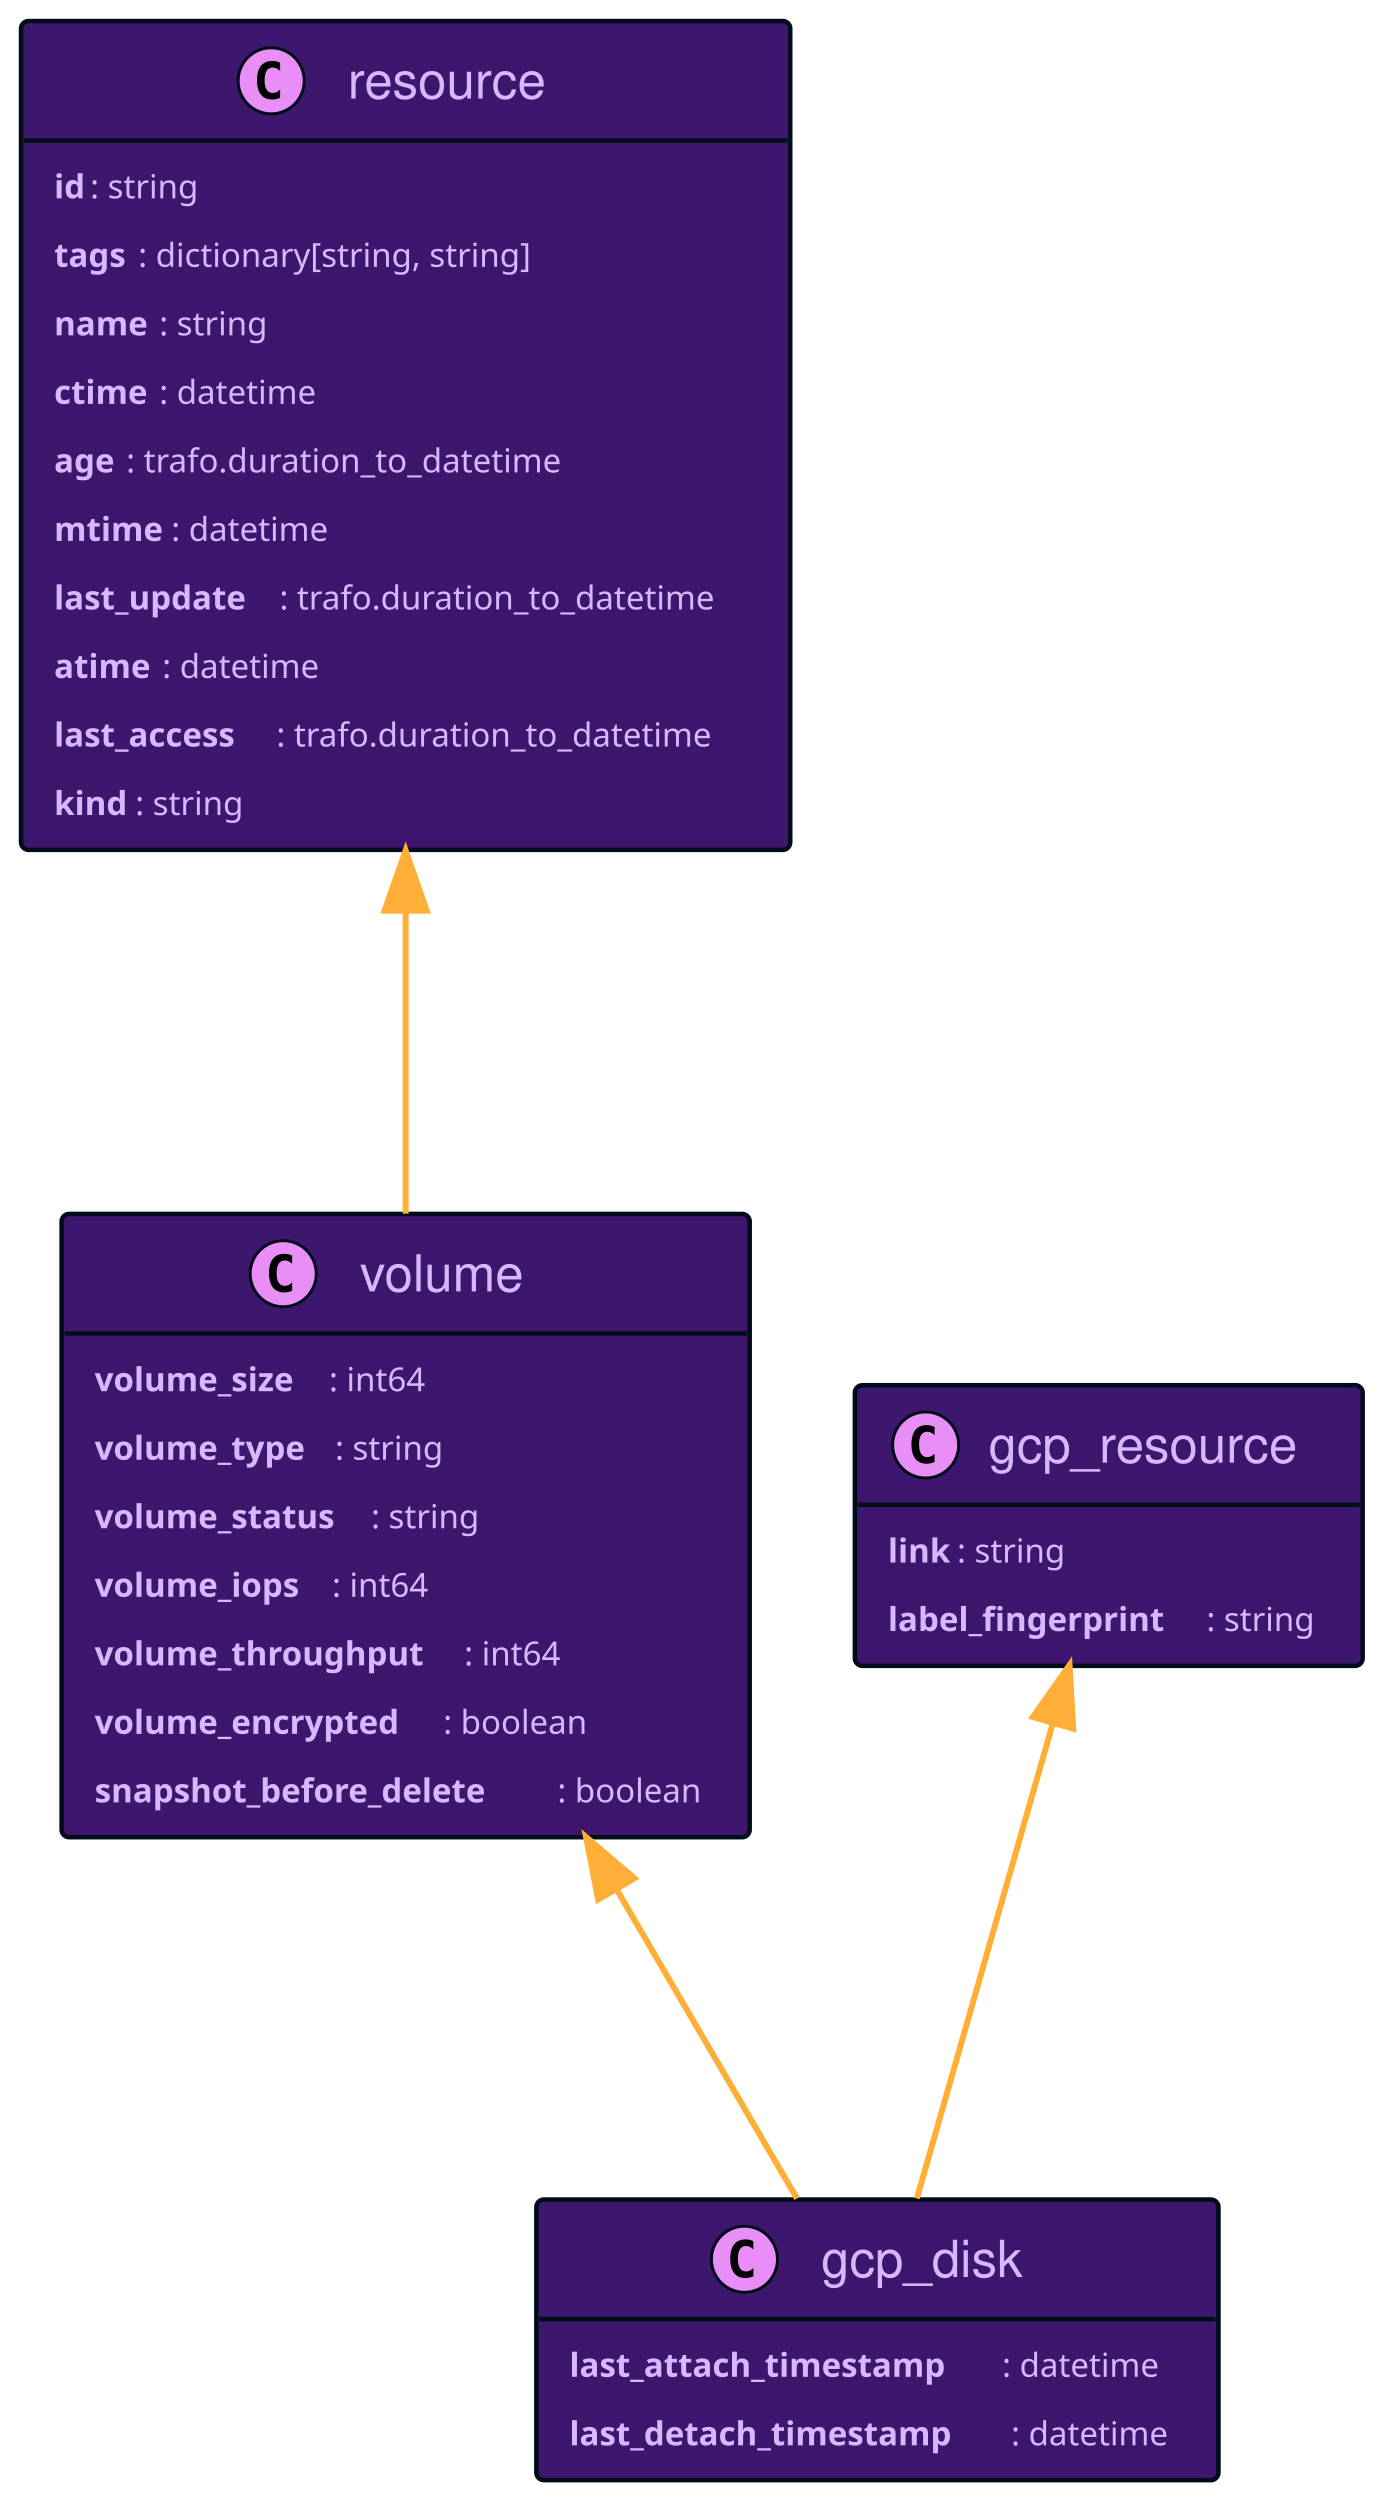
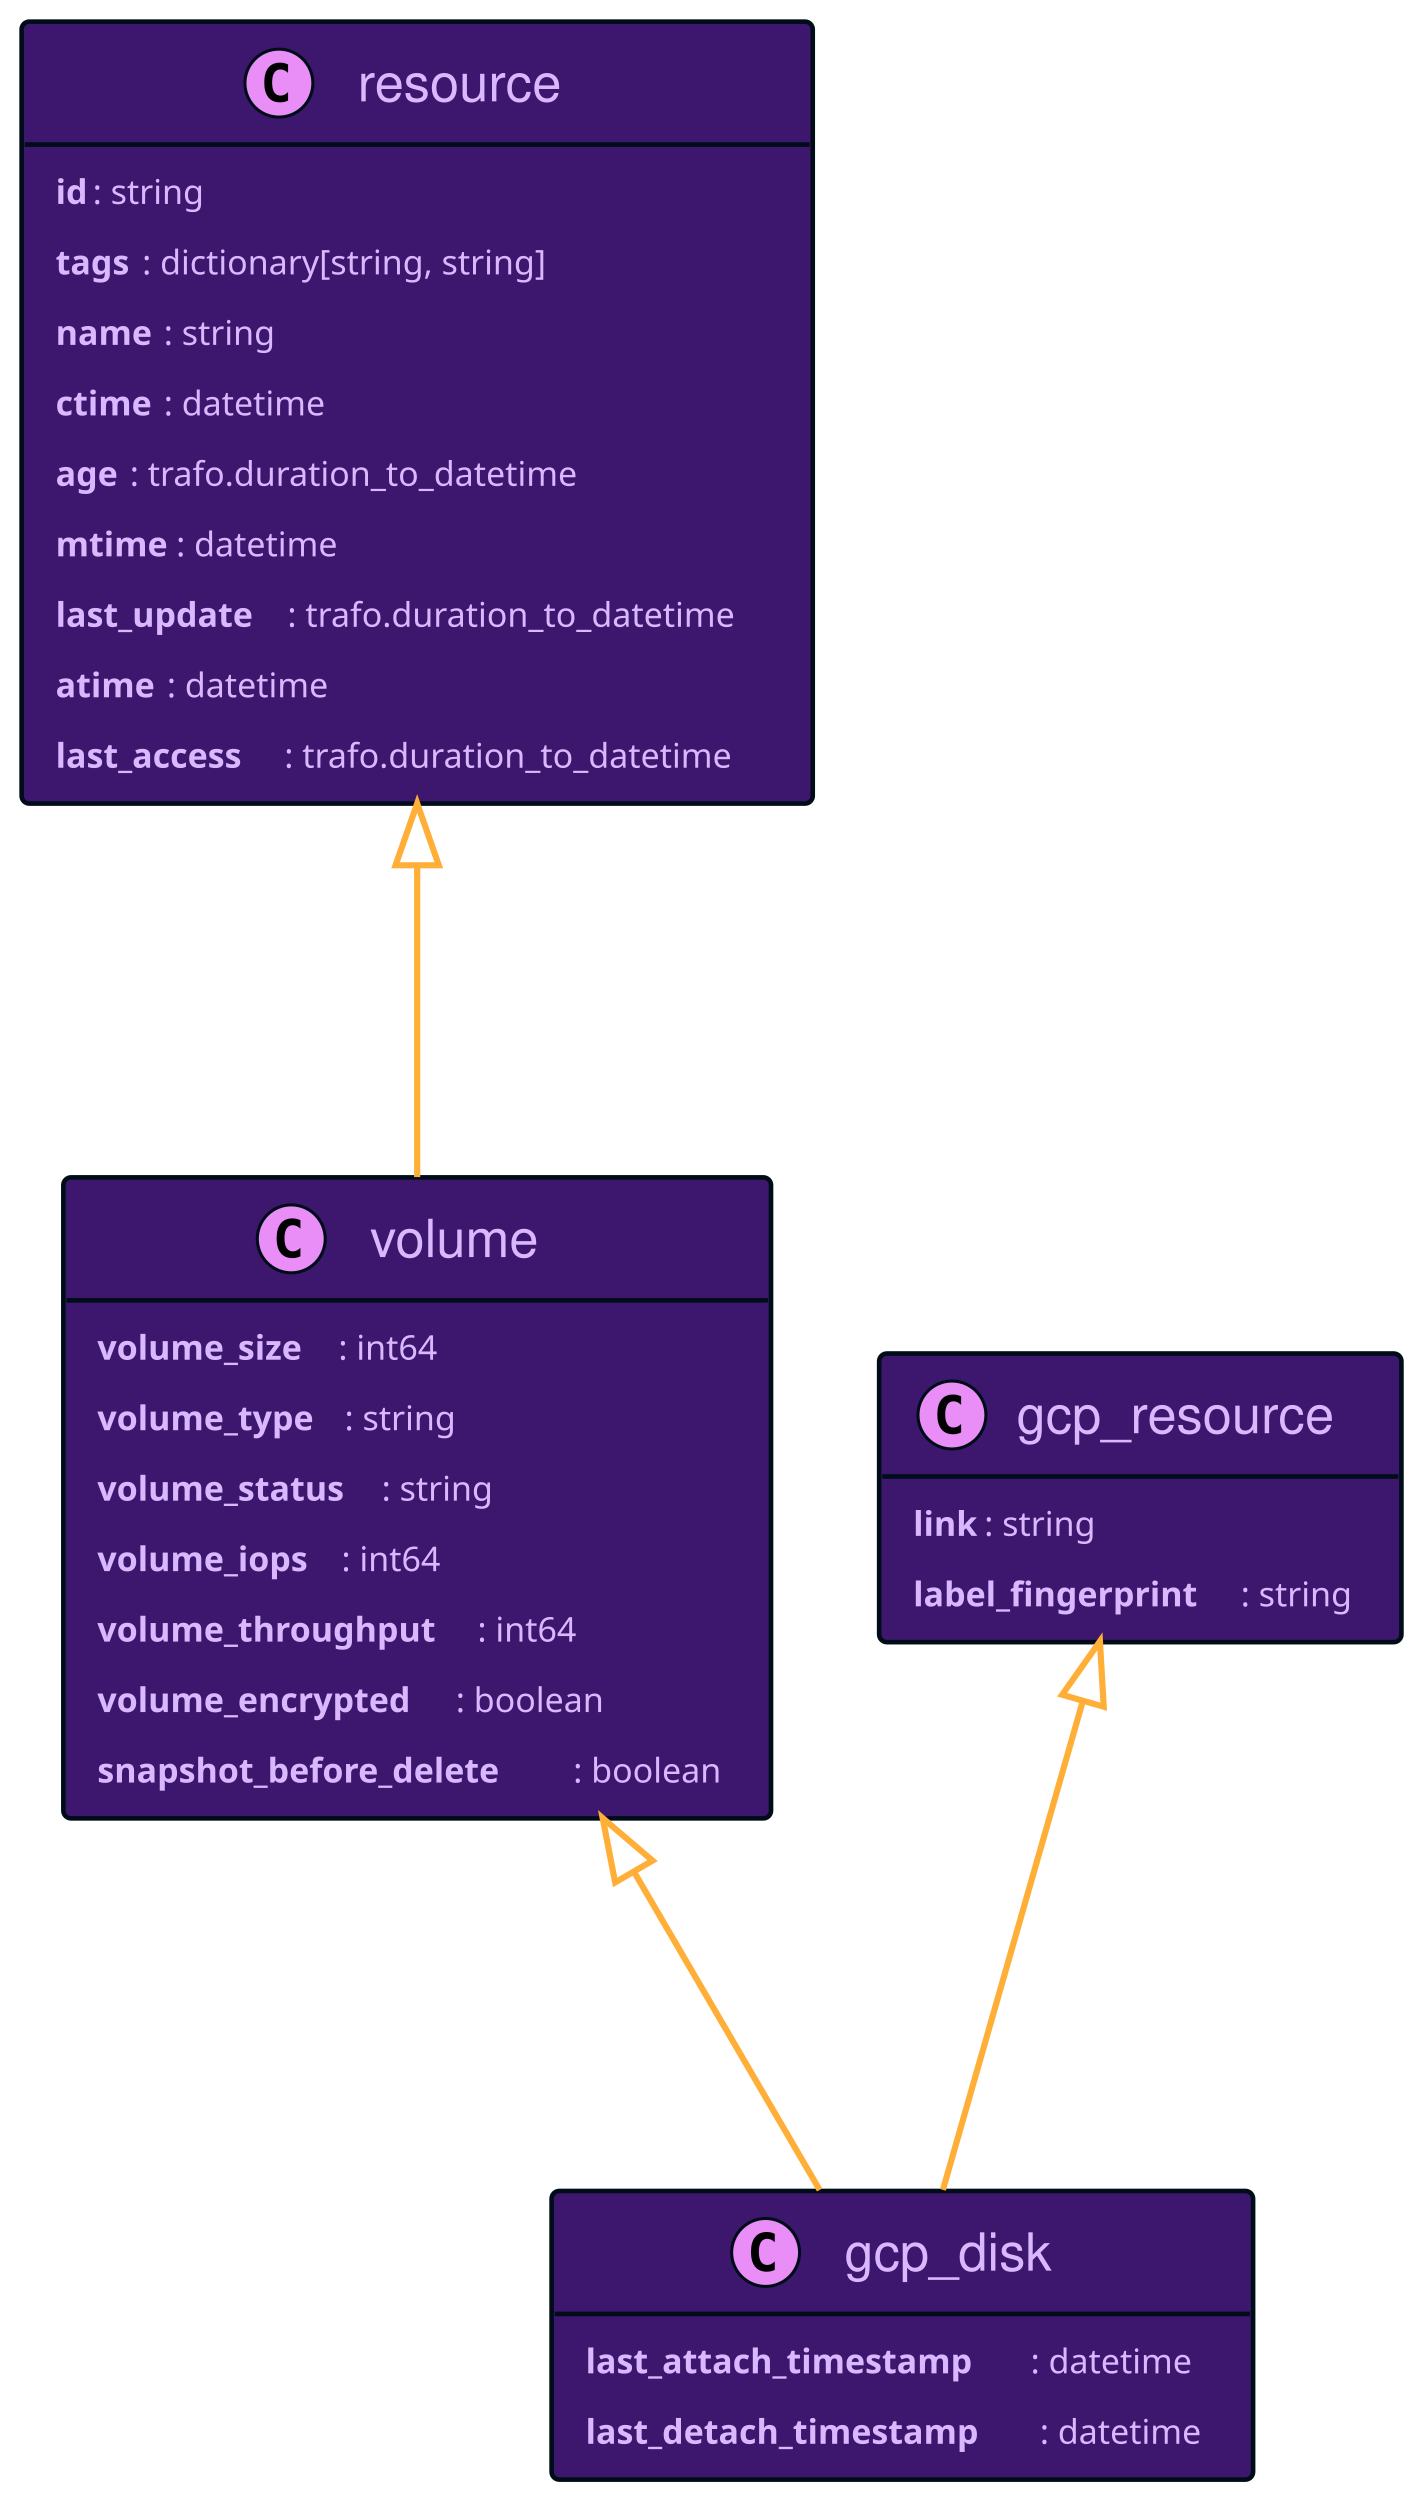
- <svg xmlns="http://www.w3.org/2000/svg" width="460" height="832" contentScriptType="application/ecmascript" contentStyleType="text/css" style="width:460px;height:832px;background:#00000000" preserveAspectRatio="none" version="1.1" viewBox="0 0 460 832" zoomAndPan="magnify">
+ <svg xmlns="http://www.w3.org/2000/svg" contentScriptType="application/ecmascript" contentStyleType="text/css" height="809px" preserveAspectRatio="none" style="width:460px;height:809px;background:#00000000;" version="1.1" viewBox="0 0 460 809" width="460px" zoomAndPan="magnify">
+   <defs />
  <g>
-     <rect id="resource" width="256" height="275.836" x="7" y="7" fill="#3d176e" codeLine="17" rx="2.5" ry="2.5" style="stroke:#000d19;stroke-width:1.5" />
-     <ellipse cx="90.25" cy="26.895" fill="#e98df7" rx="11" ry="11" style="stroke:#000d19;stroke-width:1" />
-     <path fill="#000" d="M93.219,32.535 Q92.641,32.832 92,32.973 Q91.359,33.129 90.656,33.129 Q88.156,33.129 86.828,31.488 Q85.516,29.832 85.516,26.707 Q85.516,23.582 86.828,21.926 Q88.156,20.27 90.656,20.27 Q91.359,20.27 92,20.426 Q92.656,20.582 93.219,20.879 L93.219,23.598 Q92.594,23.02 92,22.754 Q91.406,22.473 90.781,22.473 Q89.438,22.473 88.75,23.551 Q88.062,24.613 88.062,26.707 Q88.062,28.801 88.75,29.879 Q89.438,30.941 90.781,30.941 Q91.406,30.941 92,30.676 Q92.594,30.395 93.219,29.816 L93.219,32.535 Z" />
-     <text x="115.75" y="32.78" fill="#d9b8ff" font-family="Helvetica" font-size="17" lengthAdjust="spacing" textLength="71">resource</text>
-     <line style="stroke:#000d19;stroke-width:1.5" x1="8" x2="262" y1="46.789" y2="46.789" />
-     <text x="18" y="65.999" fill="#d9b8ff" font-family="sans-serif" font-size="11" font-weight="bold" lengthAdjust="spacing" textLength="12">id</text>
-     <text x="30" y="65.999" fill="#d9b8ff" font-family="sans-serif" font-size="11" lengthAdjust="spacing" textLength="41">: string</text>
-     <text x="18" y="88.804" fill="#d9b8ff" font-family="sans-serif" font-size="11" font-weight="bold" lengthAdjust="spacing" textLength="28">tags</text>
-     <text x="46" y="88.804" fill="#d9b8ff" font-family="sans-serif" font-size="11" lengthAdjust="spacing" textLength="145">: dictionary[string, string]</text>
-     <text x="18" y="111.609" fill="#d9b8ff" font-family="sans-serif" font-size="11" font-weight="bold" lengthAdjust="spacing" textLength="35">name</text>
-     <text x="53" y="111.609" fill="#d9b8ff" font-family="sans-serif" font-size="11" lengthAdjust="spacing" textLength="41">: string</text>
-     <text x="18" y="134.414" fill="#d9b8ff" font-family="sans-serif" font-size="11" font-weight="bold" lengthAdjust="spacing" textLength="35">ctime</text>
-     <text x="53" y="134.414" fill="#d9b8ff" font-family="sans-serif" font-size="11" lengthAdjust="spacing" textLength="58">: datetime</text>
-     <text x="18" y="157.218" fill="#d9b8ff" font-family="sans-serif" font-size="11" font-weight="bold" lengthAdjust="spacing" textLength="24">age</text>
-     <text x="42" y="157.218" fill="#d9b8ff" font-family="sans-serif" font-size="11" lengthAdjust="spacing" textLength="159">: trafo.duration_to_datetime</text>
-     <text x="18" y="180.023" fill="#d9b8ff" font-family="sans-serif" font-size="11" font-weight="bold" lengthAdjust="spacing" textLength="39">mtime</text>
-     <text x="57" y="180.023" fill="#d9b8ff" font-family="sans-serif" font-size="11" lengthAdjust="spacing" textLength="58">: datetime</text>
-     <text x="18" y="202.828" fill="#d9b8ff" font-family="sans-serif" font-size="11" font-weight="bold" lengthAdjust="spacing" textLength="75">last_update</text>
-     <text x="93" y="202.828" fill="#d9b8ff" font-family="sans-serif" font-size="11" lengthAdjust="spacing" textLength="159">: trafo.duration_to_datetime</text>
-     <text x="18" y="225.632" fill="#d9b8ff" font-family="sans-serif" font-size="11" font-weight="bold" lengthAdjust="spacing" textLength="36">atime</text>
-     <text x="54" y="225.632" fill="#d9b8ff" font-family="sans-serif" font-size="11" lengthAdjust="spacing" textLength="58">: datetime</text>
-     <text x="18" y="248.437" fill="#d9b8ff" font-family="sans-serif" font-size="11" font-weight="bold" lengthAdjust="spacing" textLength="74">last_access</text>
-     <text x="92" y="248.437" fill="#d9b8ff" font-family="sans-serif" font-size="11" lengthAdjust="spacing" textLength="159">: trafo.duration_to_datetime</text>
-     <text x="18" y="271.242" fill="#d9b8ff" font-family="sans-serif" font-size="11" font-weight="bold" lengthAdjust="spacing" textLength="27">kind</text>
-     <text x="45" y="271.242" fill="#d9b8ff" font-family="sans-serif" font-size="11" lengthAdjust="spacing" textLength="41">: string</text>
-     <rect id="gcp_resource" width="169" height="93.398" x="284.5" y="461" fill="#3d176e" codeLine="29" rx="2.5" ry="2.5" style="stroke:#000d19;stroke-width:1.5" />
-     <ellipse cx="308.05" cy="480.894" fill="#e98df7" rx="11" ry="11" style="stroke:#000d19;stroke-width:1" />
-     <path fill="#000" d="M311.019,486.535 Q310.441,486.832 309.8,486.973 Q309.159,487.129 308.456,487.129 Q305.956,487.129 304.628,485.488 Q303.316,483.832 303.316,480.707 Q303.316,477.582 304.628,475.926 Q305.956,474.269 308.456,474.269 Q309.159,474.269 309.8,474.426 Q310.456,474.582 311.019,474.879 L311.019,477.598 Q310.394,477.019 309.8,476.754 Q309.206,476.473 308.581,476.473 Q307.238,476.473 306.55,477.551 Q305.863,478.613 305.863,480.707 Q305.863,482.801 306.55,483.879 Q307.238,484.941 308.581,484.941 Q309.206,484.941 309.8,484.676 Q310.394,484.394 311.019,483.816 L311.019,486.535 Z" />
-     <text x="328.95" y="486.78" fill="#d9b8ff" font-family="Helvetica" font-size="17" lengthAdjust="spacing" textLength="108">gcp_resource</text>
-     <line style="stroke:#000d19;stroke-width:1.5" x1="285.5" x2="452.5" y1="500.789" y2="500.789" />
-     <text x="295.5" y="520" fill="#d9b8ff" font-family="sans-serif" font-size="11" font-weight="bold" lengthAdjust="spacing" textLength="23">link</text>
-     <text x="318.5" y="520" fill="#d9b8ff" font-family="sans-serif" font-size="11" lengthAdjust="spacing" textLength="41">: string</text>
-     <text x="295.5" y="542.804" fill="#d9b8ff" font-family="sans-serif" font-size="11" font-weight="bold" lengthAdjust="spacing" textLength="106">label_fingerprint</text>
-     <text x="401.5" y="542.804" fill="#d9b8ff" font-family="sans-serif" font-size="11" lengthAdjust="spacing" textLength="41">: string</text>
-     <rect id="volume" width="229" height="207.422" x="20.5" y="404" fill="#3d176e" codeLine="33" rx="2.5" ry="2.5" style="stroke:#000d19;stroke-width:1.5" />
-     <ellipse cx="94.25" cy="423.894" fill="#e98df7" rx="11" ry="11" style="stroke:#000d19;stroke-width:1" />
-     <path fill="#000" d="M97.219,429.535 Q96.641,429.832 96,429.973 Q95.359,430.129 94.656,430.129 Q92.156,430.129 90.828,428.488 Q89.516,426.832 89.516,423.707 Q89.516,420.582 90.828,418.926 Q92.156,417.269 94.656,417.269 Q95.359,417.269 96,417.426 Q96.656,417.582 97.219,417.879 L97.219,420.598 Q96.594,420.019 96,419.754 Q95.406,419.473 94.781,419.473 Q93.438,419.473 92.75,420.551 Q92.062,421.613 92.062,423.707 Q92.062,425.801 92.75,426.879 Q93.438,427.941 94.781,427.941 Q95.406,427.941 96,427.676 Q96.594,427.394 97.219,426.816 L97.219,429.535 Z" />
-     <text x="119.75" y="429.78" fill="#d9b8ff" font-family="Helvetica" font-size="17" lengthAdjust="spacing" textLength="63">volume</text>
-     <line style="stroke:#000d19;stroke-width:1.5" x1="21.5" x2="248.5" y1="443.789" y2="443.789" />
-     <text x="31.5" y="463" fill="#d9b8ff" font-family="sans-serif" font-size="11" font-weight="bold" lengthAdjust="spacing" textLength="78">volume_size</text>
-     <text x="109.5" y="463" fill="#d9b8ff" font-family="sans-serif" font-size="11" lengthAdjust="spacing" textLength="36">: int64</text>
-     <text x="31.5" y="485.804" fill="#d9b8ff" font-family="sans-serif" font-size="11" font-weight="bold" lengthAdjust="spacing" textLength="80">volume_type</text>
-     <text x="111.5" y="485.804" fill="#d9b8ff" font-family="sans-serif" font-size="11" lengthAdjust="spacing" textLength="41">: string</text>
-     <text x="31.5" y="508.609" fill="#d9b8ff" font-family="sans-serif" font-size="11" font-weight="bold" lengthAdjust="spacing" textLength="92">volume_status</text>
-     <text x="123.5" y="508.609" fill="#d9b8ff" font-family="sans-serif" font-size="11" lengthAdjust="spacing" textLength="41">: string</text>
-     <text x="31.5" y="531.414" fill="#d9b8ff" font-family="sans-serif" font-size="11" font-weight="bold" lengthAdjust="spacing" textLength="79">volume_iops</text>
-     <text x="110.5" y="531.414" fill="#d9b8ff" font-family="sans-serif" font-size="11" lengthAdjust="spacing" textLength="36">: int64</text>
-     <text x="31.5" y="554.218" fill="#d9b8ff" font-family="sans-serif" font-size="11" font-weight="bold" lengthAdjust="spacing" textLength="123">volume_throughput</text>
-     <text x="154.5" y="554.218" fill="#d9b8ff" font-family="sans-serif" font-size="11" lengthAdjust="spacing" textLength="36">: int64</text>
-     <text x="31.5" y="577.023" fill="#d9b8ff" font-family="sans-serif" font-size="11" font-weight="bold" lengthAdjust="spacing" textLength="116">volume_encrypted</text>
-     <text x="147.5" y="577.023" fill="#d9b8ff" font-family="sans-serif" font-size="11" lengthAdjust="spacing" textLength="53">: boolean</text>
-     <text x="31.5" y="599.828" fill="#d9b8ff" font-family="sans-serif" font-size="11" font-weight="bold" lengthAdjust="spacing" textLength="154">snapshot_before_delete</text>
-     <text x="185.5" y="599.828" fill="#d9b8ff" font-family="sans-serif" font-size="11" lengthAdjust="spacing" textLength="53">: boolean</text>
-     <rect id="gcp_disk" width="227" height="93.398" x="178.5" y="732" fill="#3d176e" codeLine="42" rx="2.5" ry="2.5" style="stroke:#000d19;stroke-width:1.5" />
-     <ellipse cx="247.75" cy="751.894" fill="#e98df7" rx="11" ry="11" style="stroke:#000d19;stroke-width:1" />
-     <path fill="#000" d="M250.719,757.535 Q250.141,757.832 249.5,757.973 Q248.859,758.129 248.156,758.129 Q245.656,758.129 244.328,756.488 Q243.016,754.832 243.016,751.707 Q243.016,748.582 244.328,746.926 Q245.656,745.269 248.156,745.269 Q248.859,745.269 249.5,745.426 Q250.156,745.582 250.719,745.879 L250.719,748.598 Q250.094,748.019 249.5,747.754 Q248.906,747.473 248.281,747.473 Q246.938,747.473 246.25,748.551 Q245.562,749.613 245.562,751.707 Q245.562,753.801 246.25,754.879 Q246.938,755.941 248.281,755.941 Q248.906,755.941 249.5,755.676 Q250.094,755.394 250.719,754.816 L250.719,757.535 Z" />
-     <text x="273.25" y="757.78" fill="#d9b8ff" font-family="Helvetica" font-size="17" lengthAdjust="spacing" textLength="70">gcp_disk</text>
-     <line style="stroke:#000d19;stroke-width:1.5" x1="179.5" x2="404.5" y1="771.789" y2="771.789" />
-     <text x="189.5" y="791" fill="#d9b8ff" font-family="sans-serif" font-size="11" font-weight="bold" lengthAdjust="spacing" textLength="144">last_attach_timestamp</text>
-     <text x="333.5" y="791" fill="#d9b8ff" font-family="sans-serif" font-size="11" lengthAdjust="spacing" textLength="58">: datetime</text>
-     <text x="189.5" y="813.804" fill="#d9b8ff" font-family="sans-serif" font-size="11" font-weight="bold" lengthAdjust="spacing" textLength="147">last_detach_timestamp</text>
-     <text x="336.5" y="813.804" fill="#d9b8ff" font-family="sans-serif" font-size="11" lengthAdjust="spacing" textLength="58">: datetime</text>
-     <path id="resource-backto-volume" fill="none" d="M135,303.49 C135,337.51 135,372.64 135,403.9" codeLine="46" style="stroke:#ffaf37;stroke-width:2" />
-     <polygon fill="#ffaf37" points="128 303.06 135 283.06 142 303.06 128 303.06" style="stroke:#ffaf37;stroke-width:2" />
-     <path id="gcp_resource-backto-gcp_disk" fill="none" d="M350.36,573.6 C336.37,622.48 317.57,688.19 305.13,731.64" codeLine="47" style="stroke:#ffaf37;stroke-width:2" />
-     <polygon fill="#ffaf37" points="343.7 571.43 355.94 554.13 357.16 575.29 343.7 571.43" style="stroke:#ffaf37;stroke-width:2" />
-     <path id="volume-backto-gcp_disk" fill="none" d="M205.37,629.07 C226.64,665.51 248.7,703.31 265.24,731.65" codeLine="48" style="stroke:#ffaf37;stroke-width:2" />
-     <polygon fill="#ffaf37" points="199.06 632.15 195.03 611.35 211.15 625.09 199.06 632.15" style="stroke:#ffaf37;stroke-width:2" />
+     <rect codeLine="17" fill="#3D176E" height="253.031" id="resource" rx="2.5" ry="2.5" style="stroke:#000D19;stroke-width:1.5;" width="256" x="7" y="7" />
+     <ellipse cx="90.25" cy="26.895" fill="#E98DF7" rx="11" ry="11" style="stroke:#000D19;stroke-width:1.0;" />
+     <path d="M93.219,32.535 Q92.641,32.832 92,32.973 Q91.359,33.129 90.656,33.129 Q88.156,33.129 86.828,31.488 Q85.516,29.832 85.516,26.707 Q85.516,23.582 86.828,21.926 Q88.156,20.27 90.656,20.27 Q91.359,20.27 92,20.426 Q92.656,20.582 93.219,20.879 L93.219,23.598 Q92.594,23.02 92,22.754 Q91.406,22.473 90.781,22.473 Q89.438,22.473 88.75,23.551 Q88.062,24.613 88.062,26.707 Q88.062,28.801 88.75,29.879 Q89.438,30.941 90.781,30.941 Q91.406,30.941 92,30.676 Q92.594,30.395 93.219,29.816 L93.219,32.535 Z " fill="#000000" />
+     <text fill="#D9B8FF" font-family="Helvetica" font-size="17" lengthAdjust="spacing" textLength="71" x="115.75" y="32.78">resource</text>
+     <line style="stroke:#000D19;stroke-width:1.5;" x1="8" x2="262" y1="46.789" y2="46.789" />
+     <text fill="#D9B8FF" font-family="sans-serif" font-size="11" font-weight="bold" lengthAdjust="spacing" textLength="12" x="18" y="65.999">id</text>
+     <text fill="#D9B8FF" font-family="sans-serif" font-size="11" lengthAdjust="spacing" textLength="41" x="30" y="65.999">: string</text>
+     <text fill="#D9B8FF" font-family="sans-serif" font-size="11" font-weight="bold" lengthAdjust="spacing" textLength="28" x="18" y="88.804">tags</text>
+     <text fill="#D9B8FF" font-family="sans-serif" font-size="11" lengthAdjust="spacing" textLength="145" x="46" y="88.804">: dictionary[string, string]</text>
+     <text fill="#D9B8FF" font-family="sans-serif" font-size="11" font-weight="bold" lengthAdjust="spacing" textLength="35" x="18" y="111.609">name</text>
+     <text fill="#D9B8FF" font-family="sans-serif" font-size="11" lengthAdjust="spacing" textLength="41" x="53" y="111.609">: string</text>
+     <text fill="#D9B8FF" font-family="sans-serif" font-size="11" font-weight="bold" lengthAdjust="spacing" textLength="35" x="18" y="134.414">ctime</text>
+     <text fill="#D9B8FF" font-family="sans-serif" font-size="11" lengthAdjust="spacing" textLength="58" x="53" y="134.414">: datetime</text>
+     <text fill="#D9B8FF" font-family="sans-serif" font-size="11" font-weight="bold" lengthAdjust="spacing" textLength="24" x="18" y="157.218">age</text>
+     <text fill="#D9B8FF" font-family="sans-serif" font-size="11" lengthAdjust="spacing" textLength="159" x="42" y="157.218">: trafo.duration_to_datetime</text>
+     <text fill="#D9B8FF" font-family="sans-serif" font-size="11" font-weight="bold" lengthAdjust="spacing" textLength="39" x="18" y="180.023">mtime</text>
+     <text fill="#D9B8FF" font-family="sans-serif" font-size="11" lengthAdjust="spacing" textLength="58" x="57" y="180.023">: datetime</text>
+     <text fill="#D9B8FF" font-family="sans-serif" font-size="11" font-weight="bold" lengthAdjust="spacing" textLength="75" x="18" y="202.828">last_update</text>
+     <text fill="#D9B8FF" font-family="sans-serif" font-size="11" lengthAdjust="spacing" textLength="159" x="93" y="202.828">: trafo.duration_to_datetime</text>
+     <text fill="#D9B8FF" font-family="sans-serif" font-size="11" font-weight="bold" lengthAdjust="spacing" textLength="36" x="18" y="225.632">atime</text>
+     <text fill="#D9B8FF" font-family="sans-serif" font-size="11" lengthAdjust="spacing" textLength="58" x="54" y="225.632">: datetime</text>
+     <text fill="#D9B8FF" font-family="sans-serif" font-size="11" font-weight="bold" lengthAdjust="spacing" textLength="74" x="18" y="248.437">last_access</text>
+     <text fill="#D9B8FF" font-family="sans-serif" font-size="11" lengthAdjust="spacing" textLength="159" x="92" y="248.437">: trafo.duration_to_datetime</text>
+     <rect codeLine="28" fill="#3D176E" height="207.422" id="volume" rx="2.5" ry="2.5" style="stroke:#000D19;stroke-width:1.5;" width="229" x="20.5" y="381" />
+     <ellipse cx="94.25" cy="400.894" fill="#E98DF7" rx="11" ry="11" style="stroke:#000D19;stroke-width:1.0;" />
+     <path d="M97.219,406.535 Q96.641,406.832 96,406.973 Q95.359,407.129 94.656,407.129 Q92.156,407.129 90.828,405.488 Q89.516,403.832 89.516,400.707 Q89.516,397.582 90.828,395.926 Q92.156,394.269 94.656,394.269 Q95.359,394.269 96,394.426 Q96.656,394.582 97.219,394.879 L97.219,397.598 Q96.594,397.019 96,396.754 Q95.406,396.473 94.781,396.473 Q93.438,396.473 92.75,397.551 Q92.062,398.613 92.062,400.707 Q92.062,402.801 92.75,403.879 Q93.438,404.941 94.781,404.941 Q95.406,404.941 96,404.676 Q96.594,404.394 97.219,403.816 L97.219,406.535 Z " fill="#000000" />
+     <text fill="#D9B8FF" font-family="Helvetica" font-size="17" lengthAdjust="spacing" textLength="63" x="119.75" y="406.78">volume</text>
+     <line style="stroke:#000D19;stroke-width:1.5;" x1="21.5" x2="248.5" y1="420.789" y2="420.789" />
+     <text fill="#D9B8FF" font-family="sans-serif" font-size="11" font-weight="bold" lengthAdjust="spacing" textLength="78" x="31.5" y="440">volume_size</text>
+     <text fill="#D9B8FF" font-family="sans-serif" font-size="11" lengthAdjust="spacing" textLength="36" x="109.5" y="440">: int64</text>
+     <text fill="#D9B8FF" font-family="sans-serif" font-size="11" font-weight="bold" lengthAdjust="spacing" textLength="80" x="31.5" y="462.804">volume_type</text>
+     <text fill="#D9B8FF" font-family="sans-serif" font-size="11" lengthAdjust="spacing" textLength="41" x="111.5" y="462.804">: string</text>
+     <text fill="#D9B8FF" font-family="sans-serif" font-size="11" font-weight="bold" lengthAdjust="spacing" textLength="92" x="31.5" y="485.609">volume_status</text>
+     <text fill="#D9B8FF" font-family="sans-serif" font-size="11" lengthAdjust="spacing" textLength="41" x="123.5" y="485.609">: string</text>
+     <text fill="#D9B8FF" font-family="sans-serif" font-size="11" font-weight="bold" lengthAdjust="spacing" textLength="79" x="31.5" y="508.414">volume_iops</text>
+     <text fill="#D9B8FF" font-family="sans-serif" font-size="11" lengthAdjust="spacing" textLength="36" x="110.5" y="508.414">: int64</text>
+     <text fill="#D9B8FF" font-family="sans-serif" font-size="11" font-weight="bold" lengthAdjust="spacing" textLength="123" x="31.5" y="531.218">volume_throughput</text>
+     <text fill="#D9B8FF" font-family="sans-serif" font-size="11" lengthAdjust="spacing" textLength="36" x="154.5" y="531.218">: int64</text>
+     <text fill="#D9B8FF" font-family="sans-serif" font-size="11" font-weight="bold" lengthAdjust="spacing" textLength="116" x="31.5" y="554.023">volume_encrypted</text>
+     <text fill="#D9B8FF" font-family="sans-serif" font-size="11" lengthAdjust="spacing" textLength="53" x="147.5" y="554.023">: boolean</text>
+     <text fill="#D9B8FF" font-family="sans-serif" font-size="11" font-weight="bold" lengthAdjust="spacing" textLength="154" x="31.5" y="576.828">snapshot_before_delete</text>
+     <text fill="#D9B8FF" font-family="sans-serif" font-size="11" lengthAdjust="spacing" textLength="53" x="185.5" y="576.828">: boolean</text>
+     <rect codeLine="37" fill="#3D176E" height="93.398" id="gcp_disk" rx="2.5" ry="2.5" style="stroke:#000D19;stroke-width:1.5;" width="227" x="178.5" y="709" />
+     <ellipse cx="247.75" cy="728.894" fill="#E98DF7" rx="11" ry="11" style="stroke:#000D19;stroke-width:1.0;" />
+     <path d="M250.719,734.535 Q250.141,734.832 249.5,734.973 Q248.859,735.129 248.156,735.129 Q245.656,735.129 244.328,733.488 Q243.016,731.832 243.016,728.707 Q243.016,725.582 244.328,723.926 Q245.656,722.269 248.156,722.269 Q248.859,722.269 249.5,722.426 Q250.156,722.582 250.719,722.879 L250.719,725.598 Q250.094,725.019 249.5,724.754 Q248.906,724.473 248.281,724.473 Q246.938,724.473 246.25,725.551 Q245.562,726.613 245.562,728.707 Q245.562,730.801 246.25,731.879 Q246.938,732.941 248.281,732.941 Q248.906,732.941 249.5,732.676 Q250.094,732.394 250.719,731.816 L250.719,734.535 Z " fill="#000000" />
+     <text fill="#D9B8FF" font-family="Helvetica" font-size="17" lengthAdjust="spacing" textLength="70" x="273.25" y="734.78">gcp_disk</text>
+     <line style="stroke:#000D19;stroke-width:1.5;" x1="179.5" x2="404.5" y1="748.789" y2="748.789" />
+     <text fill="#D9B8FF" font-family="sans-serif" font-size="11" font-weight="bold" lengthAdjust="spacing" textLength="144" x="189.5" y="768">last_attach_timestamp</text>
+     <text fill="#D9B8FF" font-family="sans-serif" font-size="11" lengthAdjust="spacing" textLength="58" x="333.5" y="768">: datetime</text>
+     <text fill="#D9B8FF" font-family="sans-serif" font-size="11" font-weight="bold" lengthAdjust="spacing" textLength="147" x="189.5" y="790.804">last_detach_timestamp</text>
+     <text fill="#D9B8FF" font-family="sans-serif" font-size="11" lengthAdjust="spacing" textLength="58" x="336.5" y="790.804">: datetime</text>
+     <rect codeLine="41" fill="#3D176E" height="93.398" id="gcp_resource" rx="2.5" ry="2.5" style="stroke:#000D19;stroke-width:1.5;" width="169" x="284.5" y="438" />
+     <ellipse cx="308.05" cy="457.894" fill="#E98DF7" rx="11" ry="11" style="stroke:#000D19;stroke-width:1.0;" />
+     <path d="M311.019,463.535 Q310.441,463.832 309.8,463.973 Q309.159,464.129 308.456,464.129 Q305.956,464.129 304.628,462.488 Q303.316,460.832 303.316,457.707 Q303.316,454.582 304.628,452.926 Q305.956,451.269 308.456,451.269 Q309.159,451.269 309.8,451.426 Q310.456,451.582 311.019,451.879 L311.019,454.598 Q310.394,454.019 309.8,453.754 Q309.206,453.473 308.581,453.473 Q307.238,453.473 306.55,454.551 Q305.863,455.613 305.863,457.707 Q305.863,459.801 306.55,460.879 Q307.238,461.941 308.581,461.941 Q309.206,461.941 309.8,461.676 Q310.394,461.394 311.019,460.816 L311.019,463.535 Z " fill="#000000" />
+     <text fill="#D9B8FF" font-family="Helvetica" font-size="17" lengthAdjust="spacing" textLength="108" x="328.95" y="463.78">gcp_resource</text>
+     <line style="stroke:#000D19;stroke-width:1.5;" x1="285.5" x2="452.5" y1="477.789" y2="477.789" />
+     <text fill="#D9B8FF" font-family="sans-serif" font-size="11" font-weight="bold" lengthAdjust="spacing" textLength="23" x="295.5" y="497">link</text>
+     <text fill="#D9B8FF" font-family="sans-serif" font-size="11" lengthAdjust="spacing" textLength="41" x="318.5" y="497">: string</text>
+     <text fill="#D9B8FF" font-family="sans-serif" font-size="11" font-weight="bold" lengthAdjust="spacing" textLength="106" x="295.5" y="519.804">label_fingerprint</text>
+     <text fill="#D9B8FF" font-family="sans-serif" font-size="11" lengthAdjust="spacing" textLength="41" x="401.5" y="519.804">: string</text>
+     <path codeLine="45" d="M135,280.26 C135,314.08 135,349.38 135,380.89 " fill="none" id="resource-backto-volume" style="stroke:#FFAF37;stroke-width:2.0;" />
+     <polygon fill="none" points="128,280,135,260,142,280,128,280" style="stroke:#FFAF37;stroke-width:2.0;" />
+     <path codeLine="46" d="M350.36,550.6 C336.37,599.48 317.57,665.19 305.13,708.64 " fill="none" id="gcp_resource-backto-gcp_disk" style="stroke:#FFAF37;stroke-width:2.0;" />
+     <polygon fill="none" points="343.7,548.43,355.94,531.13,357.16,552.29,343.7,548.43" style="stroke:#FFAF37;stroke-width:2.0;" />
+     <path codeLine="47" d="M205.37,606.07 C226.64,642.51 248.7,680.31 265.24,708.65 " fill="none" id="volume-backto-gcp_disk" style="stroke:#FFAF37;stroke-width:2.0;" />
+     <polygon fill="none" points="199.06,609.15,195.03,588.35,211.15,602.09,199.06,609.15" style="stroke:#FFAF37;stroke-width:2.0;" />
  </g>
</svg>
